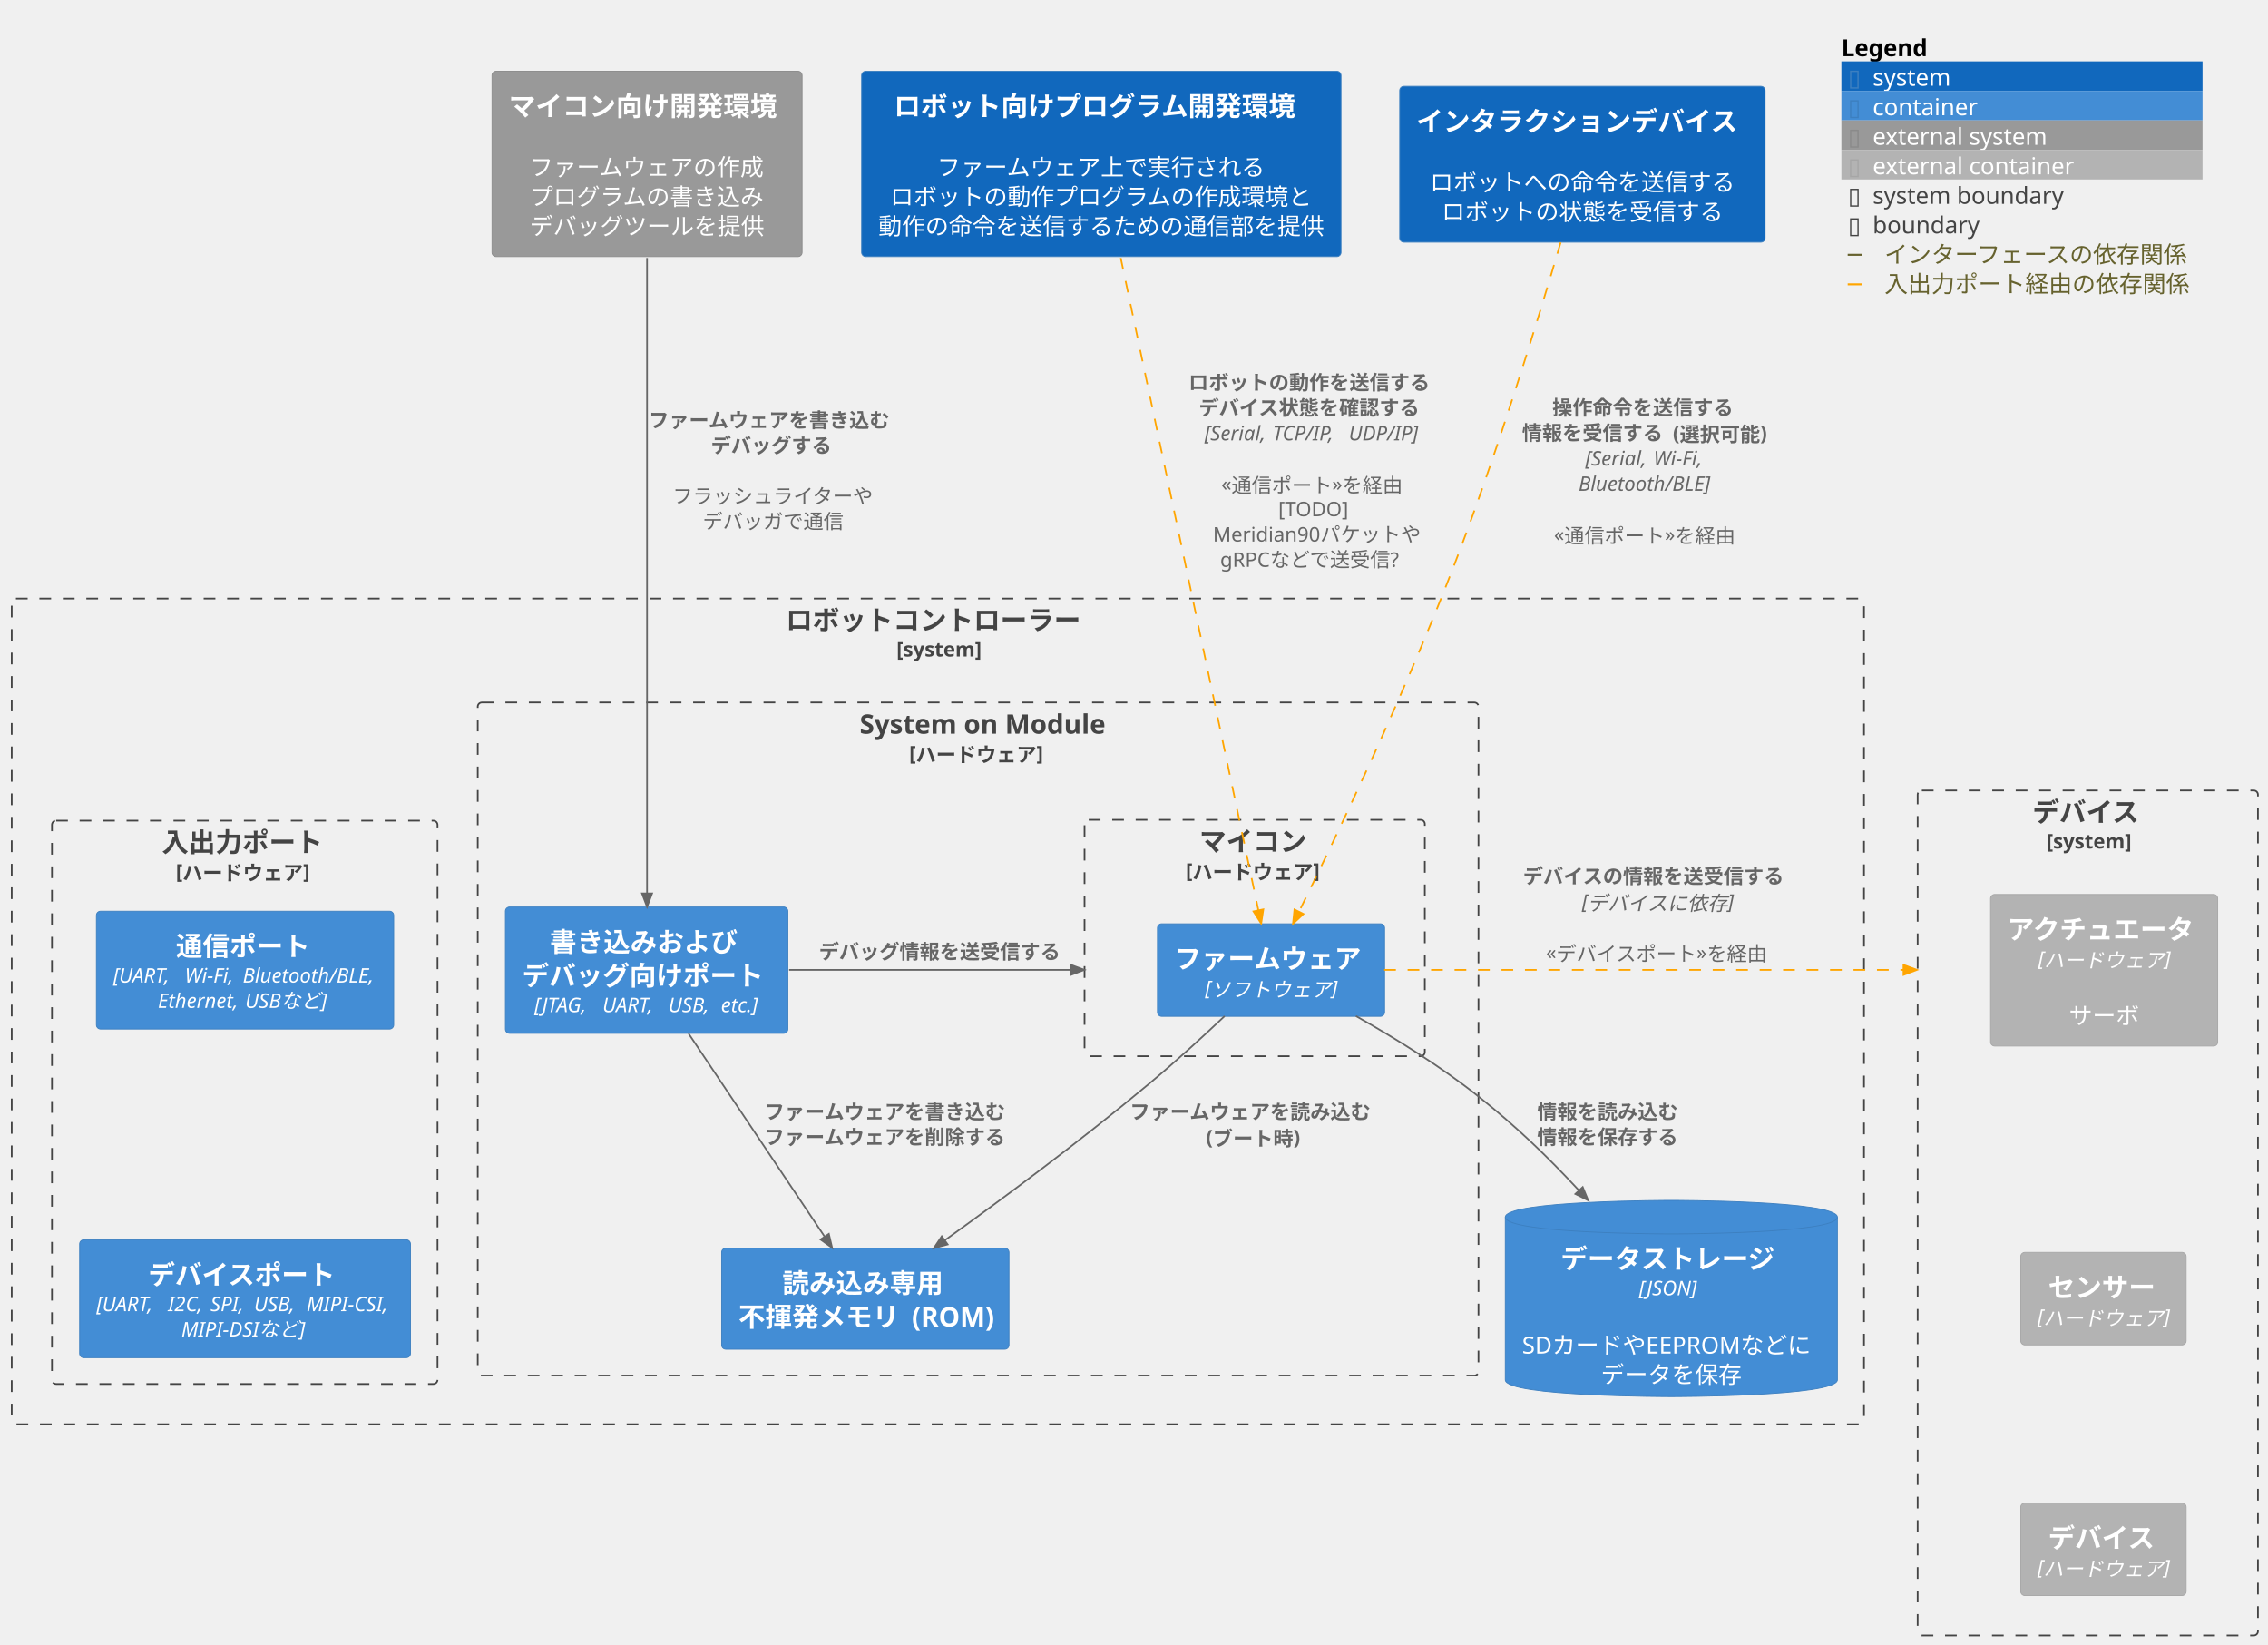
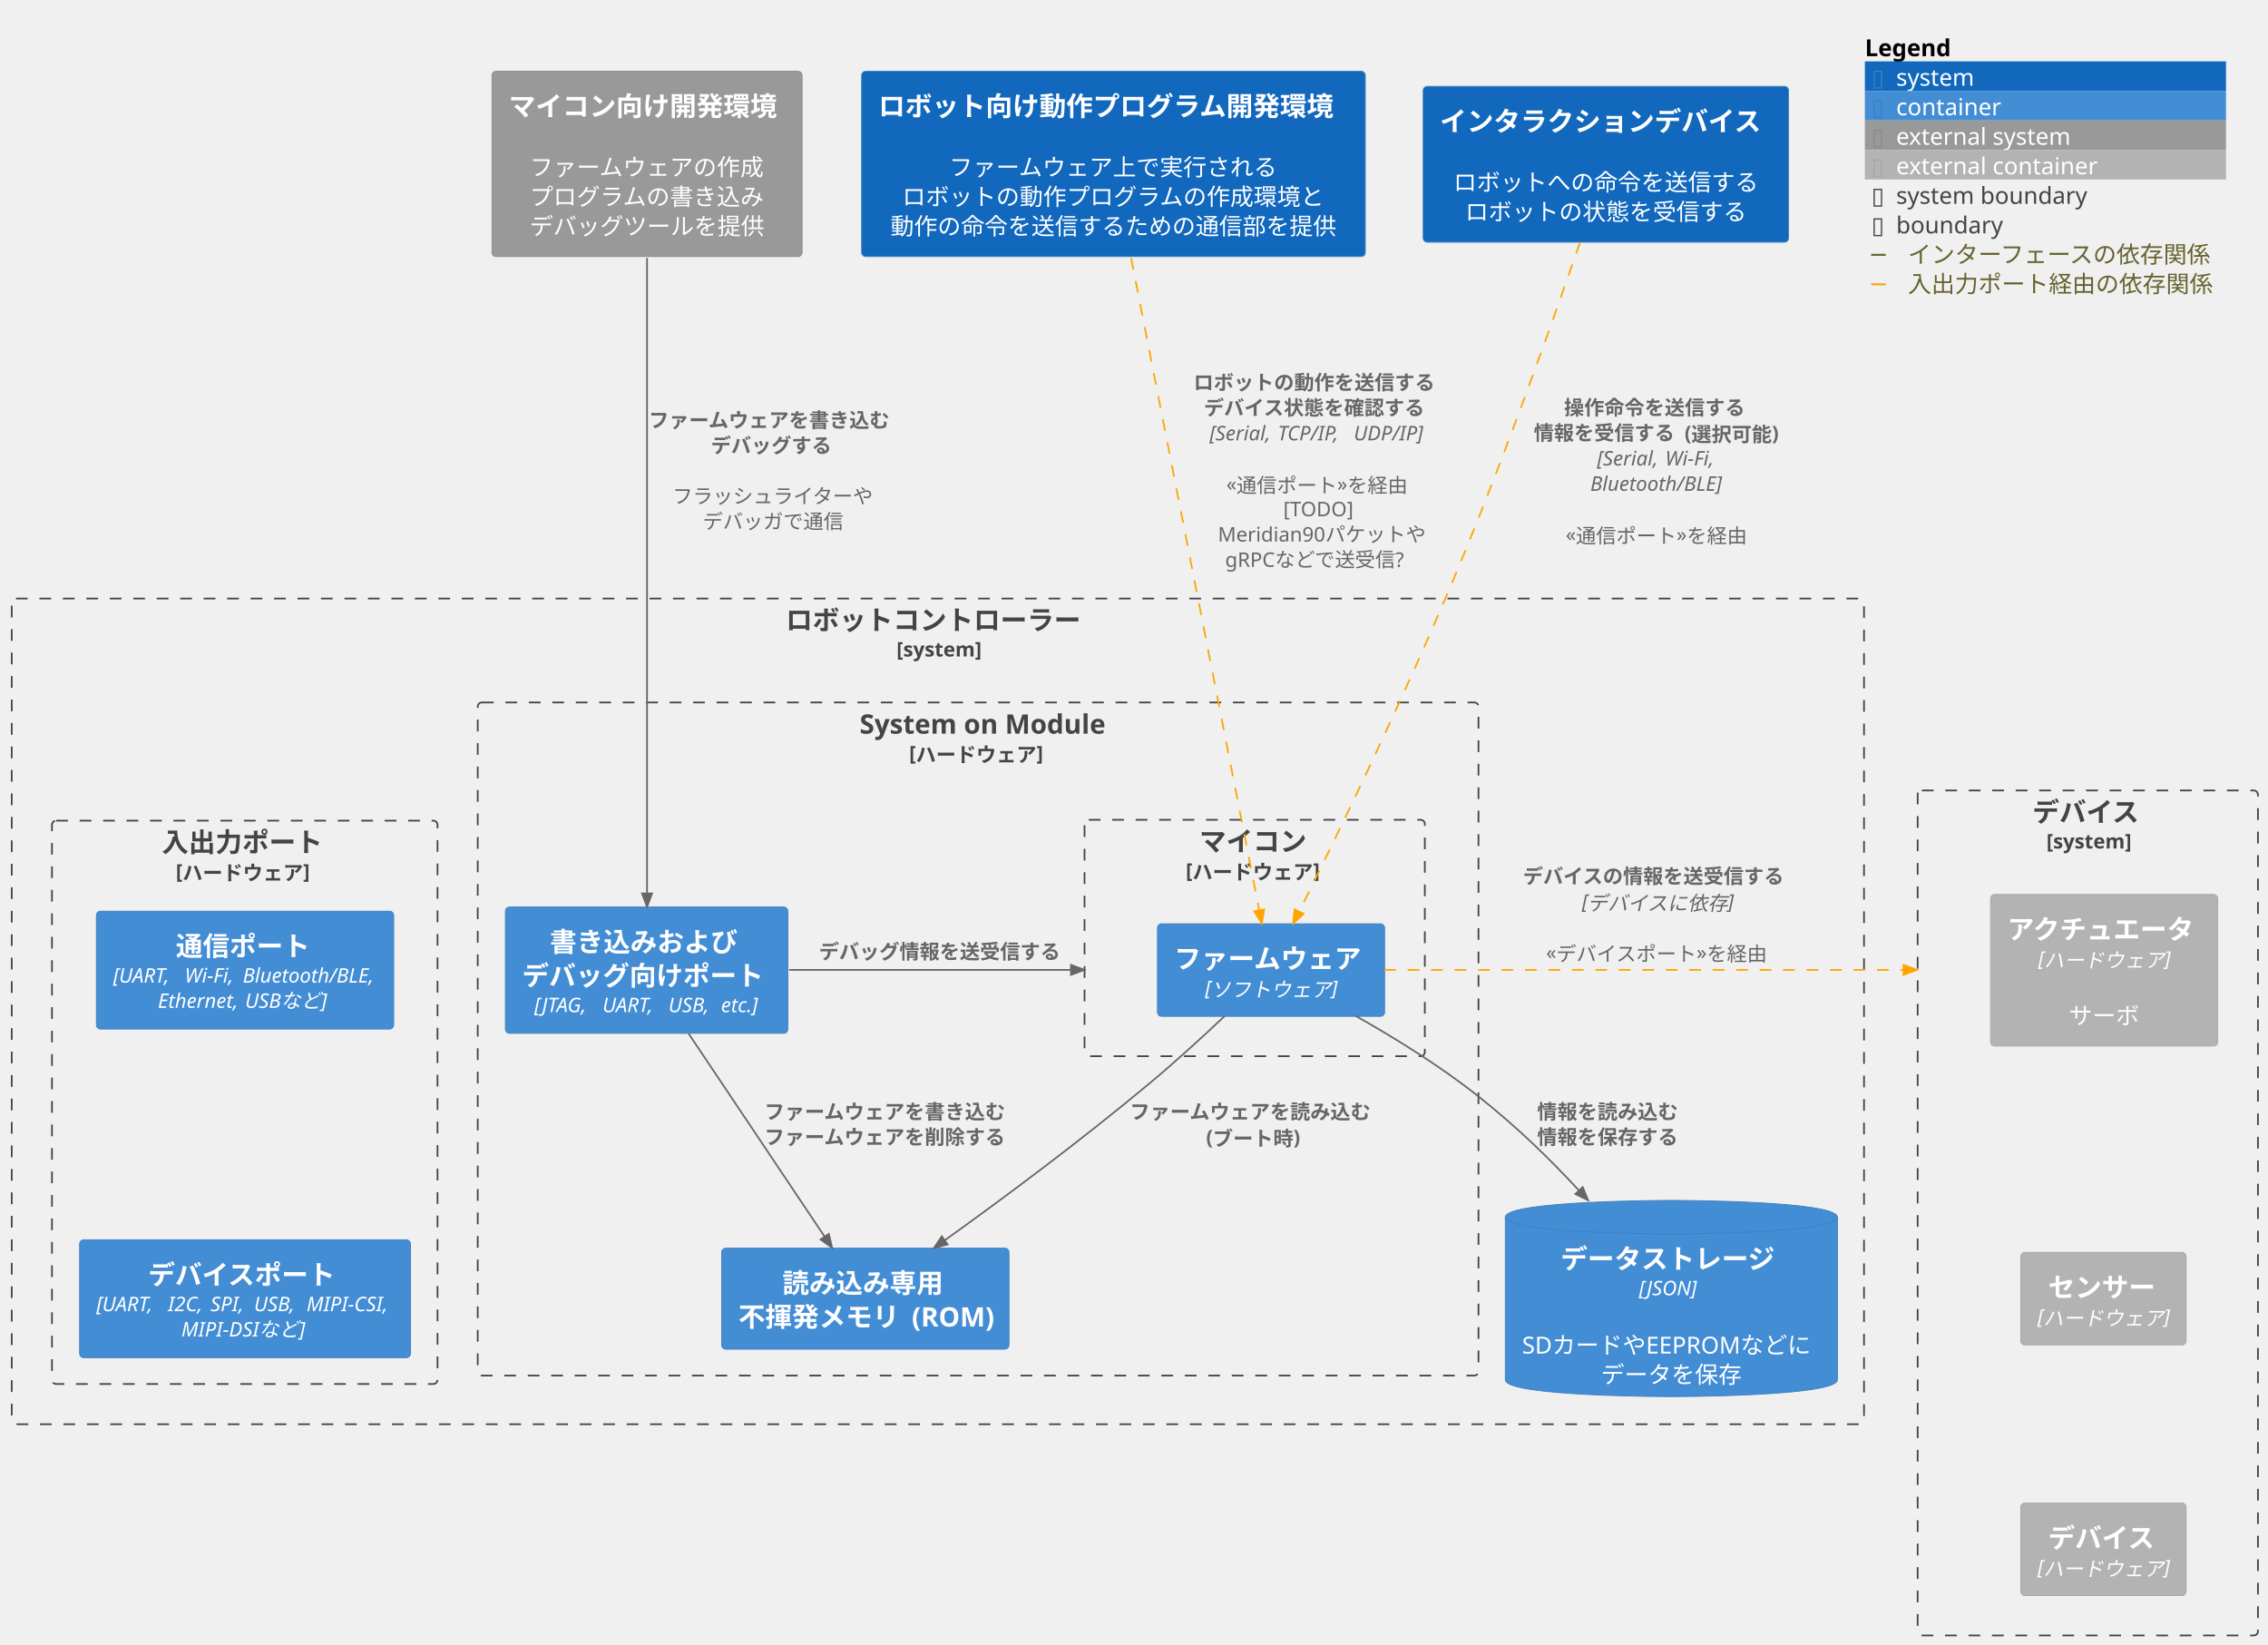
<svg xmlns="http://www.w3.org/2000/svg" xmlns:xlink="http://www.w3.org/1999/xlink" contentStyleType="text/css" data-diagram-type="DESCRIPTION" height="981px" preserveAspectRatio="none" style="width:1353px;height:981px;background:#FFFFFF;" version="1.1" viewBox="0 0 1353 981" width="1353px" zoomAndPan="magnify">
  <defs />
  <g>
    <g class="cluster" data-entity="CNTL" data-source-line="1465" data-uid="ent0002" id="cluster_CNTL">
      <rect fill="none" height="492.5" rx="2.5" ry="2.5" style="stroke:#444444;stroke-width:1;stroke-dasharray:7.0,7.0;" width="1105" x="7" y="357" />
      <text fill="#444444" font-family="sans-serif" font-size="16" font-weight="bold" lengthAdjust="spacing" textLength="181.5" x="468.75" y="375.609">ロボットコントローラー</text>
      <text fill="#444444" font-family="sans-serif" font-size="12" font-weight="bold" lengthAdjust="spacing" textLength="49.353" x="534.823" y="391.582">[system]</text>
    </g>
    <g class="cluster" data-entity="SoM" data-source-line="1465" data-uid="ent0003" id="cluster_SoM">
      <rect fill="none" height="401.5" rx="2.5" ry="2.5" style="stroke:#444444;stroke-width:1;stroke-dasharray:7.0,7.0;" width="597" x="285" y="419" />
      <text fill="#444444" font-family="sans-serif" font-size="16" font-weight="bold" lengthAdjust="spacing" textLength="141.352" x="512.824" y="437.609">System on Module</text>
      <text fill="#444444" font-family="sans-serif" font-size="12" font-weight="bold" lengthAdjust="spacing" textLength="82.242" x="542.379" y="453.582">[ハードウェア]</text>
    </g>
    <g class="cluster" data-entity="MCU" data-source-line="1465" data-uid="ent0004" id="cluster_MCU">
      <rect fill="none" height="141" rx="2.5" ry="2.5" style="stroke:#444444;stroke-width:1;stroke-dasharray:7.0,7.0;" width="203" x="647" y="489" />
      <text fill="#444444" font-family="sans-serif" font-size="16" font-weight="bold" lengthAdjust="spacing" textLength="66" x="715.5" y="507.609">マイコン</text>
      <text fill="#444444" font-family="sans-serif" font-size="12" font-weight="bold" lengthAdjust="spacing" textLength="82.242" x="707.379" y="523.582">[ハードウェア]</text>
    </g>
    <g class="cluster" data-entity="IOPORT" data-source-line="1465" data-uid="ent0008" id="cluster_IOPORT">
      <rect fill="none" height="336" rx="2.5" ry="2.5" style="stroke:#444444;stroke-width:1;stroke-dasharray:7.0,7.0;" width="230" x="31" y="489.5" />
      <text fill="#444444" font-family="sans-serif" font-size="16" font-weight="bold" lengthAdjust="spacing" textLength="99" x="96.5" y="508.109">入出力ポート</text>
      <text fill="#444444" font-family="sans-serif" font-size="12" font-weight="bold" lengthAdjust="spacing" textLength="82.242" x="104.879" y="524.082">[ハードウェア]</text>
    </g>
    <g class="cluster" data-entity="DEV" data-source-line="1465" data-uid="ent0018" id="cluster_DEV">
      <rect fill="none" height="504" rx="2.5" ry="2.5" style="stroke:#444444;stroke-width:1;stroke-dasharray:7.0,7.0;" width="203" x="1144" y="471.5" />
      <text fill="#444444" font-family="sans-serif" font-size="16" font-weight="bold" lengthAdjust="spacing" textLength="66" x="1212.5" y="490.109">デバイス</text>
      <text fill="#444444" font-family="sans-serif" font-size="12" font-weight="bold" lengthAdjust="spacing" textLength="49.353" x="1220.823" y="506.082">[system]</text>
    </g>
    <g class="entity" data-entity="DB" data-source-line="75" data-uid="ent0012" id="entity_DB">
      <path d="M898,726 C898,716 997.062,716 997.062,716 C997.062,716 1096.124,716 1096.124,726 L1096.124,823.047 C1096.124,833.047 997.062,833.047 997.062,833.047 C997.062,833.047 898,833.047 898,823.047 L898,726" fill="#438DD5" style="stroke:#3C7FC0;stroke-width:0.5;" />
      <path d="M898,726 C898,736 997.062,736 997.062,736 C997.062,736 1096.124,736 1096.124,726" fill="none" style="stroke:#3C7FC0;stroke-width:0.5;" />
      <text fill="#FFFFFF" font-family="sans-serif" font-size="16" font-weight="bold" lengthAdjust="spacing" textLength="132" x="931.062" y="756.609">データストレージ</text>
      <text fill="#FFFFFF" font-family="sans-serif" font-size="12" font-style="italic" lengthAdjust="spacing" textLength="38.672" x="977.726" y="772.582">[JSON]</text>
      <text fill="#FFFFFF" font-family="sans-serif" font-size="14" lengthAdjust="spacing" textLength="3.89" x="995.117" y="789.752"> </text>
      <text fill="#FFFFFF" font-family="sans-serif" font-size="14" lengthAdjust="spacing" textLength="178.124" x="908" y="807.361">SDカードやEEPROMなどに</text>
      <text fill="#FFFFFF" font-family="sans-serif" font-size="14" lengthAdjust="spacing" textLength="84" x="955.062" y="824.971">データを保存</text>
    </g>
    <g class="entity" data-entity="ROM" data-source-line="71" data-uid="ent0006" id="entity_ROM">
      <rect fill="#438DD5" height="60.25" rx="2.5" ry="2.5" style="stroke:#3C7FC0;stroke-width:0.5;" width="171.43" x="430.5" y="744.5" />
      <text fill="#FFFFFF" font-family="sans-serif" font-size="16" font-weight="bold" lengthAdjust="spacing" textLength="99" x="466.715" y="771.109">読み込み専用</text>
      <text fill="#FFFFFF" font-family="sans-serif" font-size="16" font-weight="bold" lengthAdjust="spacing" textLength="99" x="440.5" y="791.234">不揮発メモリ</text>
      <text fill="#FFFFFF" font-family="sans-serif" font-size="16" font-weight="bold" lengthAdjust="spacing" textLength="4.445" x="539.5" y="791.234"> </text>
      <text fill="#FFFFFF" font-family="sans-serif" font-size="16" font-weight="bold" lengthAdjust="spacing" textLength="47.984" x="543.945" y="791.234">(ROM)</text>
    </g>
    <g class="entity" data-entity="DEBUG" data-source-line="71" data-uid="ent0007" id="entity_DEBUG">
      <rect fill="#438DD5" height="75.344" rx="2.5" ry="2.5" style="stroke:#3C7FC0;stroke-width:0.5;" width="168.5" x="301.5" y="541" />
      <text fill="#FFFFFF" font-family="sans-serif" font-size="16" font-weight="bold" lengthAdjust="spacing" textLength="115.5" x="328" y="567.609">書き込みおよび</text>
      <text fill="#FFFFFF" font-family="sans-serif" font-size="16" font-weight="bold" lengthAdjust="spacing" textLength="148.5" x="311.5" y="587.734">デバッグ向けポート</text>
      <text fill="#FFFFFF" font-family="sans-serif" font-size="12" font-style="italic" lengthAdjust="spacing" textLength="37.336" x="318.739" y="603.707">[JTAG,</text>
      <text fill="#FFFFFF" font-family="sans-serif" font-size="12" font-style="italic" lengthAdjust="spacing" textLength="3.334" x="356.075" y="603.707"> </text>
      <text fill="#FFFFFF" font-family="sans-serif" font-size="12" font-style="italic" lengthAdjust="spacing" textLength="36" x="359.409" y="603.707">UART,</text>
      <text fill="#FFFFFF" font-family="sans-serif" font-size="12" font-style="italic" lengthAdjust="spacing" textLength="3.334" x="395.409" y="603.707"> </text>
      <text fill="#FFFFFF" font-family="sans-serif" font-size="12" font-style="italic" lengthAdjust="spacing" textLength="28.008" x="398.743" y="603.707">USB,</text>
      <text fill="#FFFFFF" font-family="sans-serif" font-size="12" font-style="italic" lengthAdjust="spacing" textLength="3.334" x="426.751" y="603.707"> </text>
      <text fill="#FFFFFF" font-family="sans-serif" font-size="12" font-style="italic" lengthAdjust="spacing" textLength="22.676" x="430.085" y="603.707">etc.]</text>
    </g>
    <g class="entity" data-entity="FIRMWARE" data-source-line="71" data-uid="ent0005" id="entity_FIRMWARE">
      <a href="./MeridianFLX-FirmwareComponent.svg" target="_top" title="./MeridianFLX-FirmwareComponent.svg" xlink:actuate="onRequest" xlink:href="./MeridianFLX-FirmwareComponent.svg" xlink:show="new" xlink:title="./MeridianFLX-FirmwareComponent.svg" xlink:type="simple">
        <rect fill="#438DD5" height="55.219" rx="2.5" ry="2.5" style="stroke:#3C7FC0;stroke-width:0.5;" width="135.5" x="690.5" y="551" />
        <text fill="#FFFFFF" font-family="sans-serif" font-size="16" font-weight="bold" lengthAdjust="spacing" textLength="115.5" x="700.5" y="577.609">ファームウェア</text>
        <text fill="#FFFFFF" font-family="sans-serif" font-size="12" font-style="italic" lengthAdjust="spacing" textLength="78.668" x="718.916" y="593.582">[ソフトウェア]</text>
      </a>
    </g>
    <g class="entity" data-entity="COMM" data-source-line="71" data-uid="ent0009" id="entity_COMM">
      <rect fill="#438DD5" height="70.312" rx="2.5" ry="2.5" style="stroke:#3C7FC0;stroke-width:0.5;" width="177.377" x="57.5" y="543.5" />
      <text fill="#FFFFFF" font-family="sans-serif" font-size="16" font-weight="bold" lengthAdjust="spacing" textLength="82.5" x="104.939" y="570.109">通信ポート</text>
      <text fill="#FFFFFF" font-family="sans-serif" font-size="12" font-style="italic" lengthAdjust="spacing" textLength="39.334" x="67.5" y="586.082">[UART,</text>
      <text fill="#FFFFFF" font-family="sans-serif" font-size="12" font-style="italic" lengthAdjust="spacing" textLength="3.334" x="106.834" y="586.082"> </text>
      <text fill="#FFFFFF" font-family="sans-serif" font-size="12" font-style="italic" lengthAdjust="spacing" textLength="31.318" x="110.168" y="586.082">Wi-Fi,</text>
      <text fill="#FFFFFF" font-family="sans-serif" font-size="12" font-style="italic" lengthAdjust="spacing" textLength="3.334" x="141.486" y="586.082"> </text>
      <text fill="#FFFFFF" font-family="sans-serif" font-size="12" font-style="italic" lengthAdjust="spacing" textLength="80.057" x="144.82" y="586.082">Bluetooth/BLE,</text>
      <text fill="#FFFFFF" font-family="sans-serif" font-size="12" font-style="italic" lengthAdjust="spacing" textLength="48.697" x="94.169" y="601.176">Ethernet,</text>
      <text fill="#FFFFFF" font-family="sans-serif" font-size="12" font-style="italic" lengthAdjust="spacing" textLength="3.334" x="142.866" y="601.176"> </text>
      <text fill="#FFFFFF" font-family="sans-serif" font-size="12" font-style="italic" lengthAdjust="spacing" textLength="52.008" x="146.2" y="601.176">USBなど]</text>
    </g>
    <g class="entity" data-entity="DEVPORT" data-source-line="71" data-uid="ent0010" id="entity_DEVPORT">
      <rect fill="#438DD5" height="70.312" rx="2.5" ry="2.5" style="stroke:#3C7FC0;stroke-width:0.5;" width="197.363" x="47.5" y="739.5" />
      <text fill="#FFFFFF" font-family="sans-serif" font-size="16" font-weight="bold" lengthAdjust="spacing" textLength="115.5" x="88.432" y="766.109">デバイスポート</text>
      <text fill="#FFFFFF" font-family="sans-serif" font-size="12" font-style="italic" lengthAdjust="spacing" textLength="39.334" x="57.5" y="782.082">[UART,</text>
      <text fill="#FFFFFF" font-family="sans-serif" font-size="12" font-style="italic" lengthAdjust="spacing" textLength="3.334" x="96.834" y="782.082"> </text>
      <text fill="#FFFFFF" font-family="sans-serif" font-size="12" font-style="italic" lengthAdjust="spacing" textLength="22.008" x="100.168" y="782.082">I2C,</text>
      <text fill="#FFFFFF" font-family="sans-serif" font-size="12" font-style="italic" lengthAdjust="spacing" textLength="3.334" x="122.176" y="782.082"> </text>
      <text fill="#FFFFFF" font-family="sans-serif" font-size="12" font-style="italic" lengthAdjust="spacing" textLength="22.676" x="125.51" y="782.082">SPI,</text>
      <text fill="#FFFFFF" font-family="sans-serif" font-size="12" font-style="italic" lengthAdjust="spacing" textLength="3.334" x="148.185" y="782.082"> </text>
      <text fill="#FFFFFF" font-family="sans-serif" font-size="12" font-style="italic" lengthAdjust="spacing" textLength="28.008" x="151.519" y="782.082">USB,</text>
      <text fill="#FFFFFF" font-family="sans-serif" font-size="12" font-style="italic" lengthAdjust="spacing" textLength="3.334" x="179.527" y="782.082"> </text>
      <text fill="#FFFFFF" font-family="sans-serif" font-size="12" font-style="italic" lengthAdjust="spacing" textLength="52.002" x="182.861" y="782.082">MIPI-CSI,</text>
      <text fill="#FFFFFF" font-family="sans-serif" font-size="12" font-style="italic" lengthAdjust="spacing" textLength="76.002" x="108.181" y="797.176">MIPI-DSIなど]</text>
    </g>
    <g class="entity" data-entity="SERVO" data-source-line="83" data-uid="ent0019" id="entity_SERVO">
      <rect fill="#B3B3B3" height="90.438" rx="2.5" ry="2.5" style="stroke:#A6A6A6;stroke-width:0.5;" width="135.5" x="1187.5" y="533.5" />
      <text fill="#FFFFFF" font-family="sans-serif" font-size="16" font-weight="bold" lengthAdjust="spacing" textLength="115.5" x="1197.5" y="560.109">アクチュエータ</text>
      <text fill="#FFFFFF" font-family="sans-serif" font-size="12" font-style="italic" lengthAdjust="spacing" textLength="78.668" x="1215.916" y="576.082">[ハードウェア]</text>
      <text fill="#FFFFFF" font-family="sans-serif" font-size="14" lengthAdjust="spacing" textLength="3.89" x="1253.305" y="593.252"> </text>
      <text fill="#FFFFFF" font-family="sans-serif" font-size="14" lengthAdjust="spacing" textLength="42" x="1234.25" y="610.861">サーボ</text>
    </g>
    <g class="entity" data-entity="SENSOR" data-source-line="83" data-uid="ent0020" id="entity_SENSOR">
      <rect fill="#B3B3B3" height="55.219" rx="2.5" ry="2.5" style="stroke:#A6A6A6;stroke-width:0.5;" width="98.668" x="1205.5" y="747" />
      <text fill="#FFFFFF" font-family="sans-serif" font-size="16" font-weight="bold" lengthAdjust="spacing" textLength="66" x="1221.834" y="773.609">センサー</text>
      <text fill="#FFFFFF" font-family="sans-serif" font-size="12" font-style="italic" lengthAdjust="spacing" textLength="78.668" x="1215.5" y="789.582">[ハードウェア]</text>
    </g>
    <g class="entity" data-entity="DEVICE" data-source-line="83" data-uid="ent0021" id="entity_DEVICE">
      <rect fill="#B3B3B3" height="55.219" rx="2.5" ry="2.5" style="stroke:#A6A6A6;stroke-width:0.5;" width="98.668" x="1205.5" y="896.5" />
      <text fill="#FFFFFF" font-family="sans-serif" font-size="16" font-weight="bold" lengthAdjust="spacing" textLength="66" x="1221.834" y="923.109">デバイス</text>
      <text fill="#FFFFFF" font-family="sans-serif" font-size="12" font-style="italic" lengthAdjust="spacing" textLength="78.668" x="1215.5" y="939.082">[ハードウェア]</text>
    </g>
    <g class="entity" data-entity="SWSDK" data-source-line="393" data-uid="ent0013" id="entity_SWSDK">
-       <rect fill="#1168BD" height="110.562" rx="2.5" ry="2.5" style="stroke:#3C7FC0;stroke-width:0.5;" width="286" x="514" y="42.5" />
-       <text fill="#FFFFFF" font-family="sans-serif" font-size="16" font-weight="bold" lengthAdjust="spacing" textLength="247.5" x="533.25" y="69.109">ロボット向けプログラム開発環境</text>
-       <text fill="#FFFFFF" font-family="sans-serif" font-size="14" lengthAdjust="spacing" textLength="3.89" x="655.055" y="87.158"> </text>
-       <text fill="#FFFFFF" font-family="sans-serif" font-size="14" lengthAdjust="spacing" textLength="196" x="559" y="104.768">ファームウェア上で実行される</text>
-       <text fill="#FFFFFF" font-family="sans-serif" font-size="14" lengthAdjust="spacing" textLength="252" x="531" y="122.377">ロボットの動作プログラムの作成環境と</text>
-       <text fill="#FFFFFF" font-family="sans-serif" font-size="14" lengthAdjust="spacing" textLength="266" x="524" y="139.986">動作の命令を送信するための通信部を提供</text>
+       <rect fill="#1168BD" height="110.562" rx="2.5" ry="2.5" style="stroke:#3C7FC0;stroke-width:0.5;" width="300.5" x="514" y="42.5" />
+       <text fill="#FFFFFF" font-family="sans-serif" font-size="16" font-weight="bold" lengthAdjust="spacing" textLength="280.5" x="524" y="69.109">ロボット向け動作プログラム開発環境</text>
+       <text fill="#FFFFFF" font-family="sans-serif" font-size="14" lengthAdjust="spacing" textLength="3.89" x="662.305" y="87.158"> </text>
+       <text fill="#FFFFFF" font-family="sans-serif" font-size="14" lengthAdjust="spacing" textLength="196" x="566.25" y="104.768">ファームウェア上で実行される</text>
+       <text fill="#FFFFFF" font-family="sans-serif" font-size="14" lengthAdjust="spacing" textLength="252" x="538.25" y="122.377">ロボットの動作プログラムの作成環境と</text>
+       <text fill="#FFFFFF" font-family="sans-serif" font-size="14" lengthAdjust="spacing" textLength="266" x="531.25" y="139.986">動作の命令を送信するための通信部を提供</text>
    </g>
    <g class="entity" data-entity="INPUT" data-source-line="393" data-uid="ent0014" id="entity_INPUT">
-       <rect fill="#1168BD" height="92.953" rx="2.5" ry="2.5" style="stroke:#3C7FC0;stroke-width:0.5;" width="218" x="835" y="51.5" />
-       <text fill="#FFFFFF" font-family="sans-serif" font-size="16" font-weight="bold" lengthAdjust="spacing" textLength="198" x="845" y="78.109">インタラクションデバイス</text>
-       <text fill="#FFFFFF" font-family="sans-serif" font-size="14" lengthAdjust="spacing" textLength="3.89" x="942.055" y="96.158"> </text>
-       <text fill="#FFFFFF" font-family="sans-serif" font-size="14" lengthAdjust="spacing" textLength="182" x="853" y="113.768">ロボットへの命令を送信する</text>
-       <text fill="#FFFFFF" font-family="sans-serif" font-size="14" lengthAdjust="spacing" textLength="168" x="860" y="131.377">ロボットの状態を受信する</text>
+       <rect fill="#1168BD" height="92.953" rx="2.5" ry="2.5" style="stroke:#3C7FC0;stroke-width:0.5;" width="218" x="849" y="51.5" />
+       <text fill="#FFFFFF" font-family="sans-serif" font-size="16" font-weight="bold" lengthAdjust="spacing" textLength="198" x="859" y="78.109">インタラクションデバイス</text>
+       <text fill="#FFFFFF" font-family="sans-serif" font-size="14" lengthAdjust="spacing" textLength="3.89" x="956.055" y="96.158"> </text>
+       <text fill="#FFFFFF" font-family="sans-serif" font-size="14" lengthAdjust="spacing" textLength="182" x="867" y="113.768">ロボットへの命令を送信する</text>
+       <text fill="#FFFFFF" font-family="sans-serif" font-size="14" lengthAdjust="spacing" textLength="168" x="874" y="131.377">ロボットの状態を受信する</text>
    </g>
    <g class="entity" data-entity="EMBSDK" data-source-line="408" data-uid="ent0015" id="entity_EMBSDK">
      <rect fill="#999999" height="110.562" rx="2.5" ry="2.5" style="stroke:#8A8A8A;stroke-width:0.5;" width="185" x="293.5" y="42.5" />
      <text fill="#FFFFFF" font-family="sans-serif" font-size="16" font-weight="bold" lengthAdjust="spacing" textLength="165" x="303.5" y="69.109">マイコン向け開発環境</text>
      <text fill="#FFFFFF" font-family="sans-serif" font-size="14" lengthAdjust="spacing" textLength="3.89" x="384.055" y="87.158"> </text>
      <text fill="#FFFFFF" font-family="sans-serif" font-size="14" lengthAdjust="spacing" textLength="140" x="316" y="104.768">ファームウェアの作成</text>
      <text fill="#FFFFFF" font-family="sans-serif" font-size="14" lengthAdjust="spacing" textLength="140" x="316" y="122.377">プログラムの書き込み</text>
      <text fill="#FFFFFF" font-family="sans-serif" font-size="14" lengthAdjust="spacing" textLength="140" x="316" y="139.986">デバッグツールを提供</text>
    </g>
    <g class="entity" data-entity="floating_legend_alias" data-source-line="1246" data-uid="ent0033" id="entity_floating_legend_alias">
-       <rect fill="none" height="182.484" rx="2.5" ry="2.5" style="stroke:none;stroke-width:0.5;" width="235.448" x="1088.5" y="7" />
-       <rect fill="none" height="17.609" style="stroke:none;stroke-width:0.5;" width="215.448" x="1098.5" y="19" />
-       <text fill="#000000" font-family="sans-serif" font-size="14" font-weight="bold" lengthAdjust="spacing" textLength="49.779" x="1098.5" y="33.533">Legend</text>
-       <text fill="#000000" font-family="sans-serif" font-size="14" lengthAdjust="spacing" textLength="3.89" x="1152.169" y="33.533"> </text>
-       <rect fill="#1168BD" height="17.609" style="stroke:none;stroke-width:0.5;" width="215.448" x="1098.5" y="36.609" />
-       <text fill="#3C7FC0" font-family="sans-serif" font-size="14" lengthAdjust="spacing" textLength="7" x="1102.39" y="51.143">▯</text>
-       <text fill="#000000" font-family="sans-serif" font-size="14" lengthAdjust="spacing" textLength="3.89" x="1109.39" y="51.143"> </text>
-       <text fill="#FFFFFF" font-family="sans-serif" font-size="14" lengthAdjust="spacing" textLength="44.338" x="1117.169" y="51.143">system</text>
-       <text fill="#000000" font-family="sans-serif" font-size="14" lengthAdjust="spacing" textLength="3.89" x="1165.397" y="51.143"> </text>
-       <rect fill="#438DD5" height="17.609" style="stroke:none;stroke-width:0.5;" width="215.448" x="1098.5" y="54.219" />
-       <text fill="#3C7FC0" font-family="sans-serif" font-size="14" lengthAdjust="spacing" textLength="7" x="1102.39" y="68.752">▯</text>
-       <text fill="#000000" font-family="sans-serif" font-size="14" lengthAdjust="spacing" textLength="3.89" x="1109.39" y="68.752"> </text>
-       <text fill="#FFFFFF" font-family="sans-serif" font-size="14" lengthAdjust="spacing" textLength="57.593" x="1117.169" y="68.752">container</text>
-       <text fill="#000000" font-family="sans-serif" font-size="14" lengthAdjust="spacing" textLength="3.89" x="1178.651" y="68.752"> </text>
-       <rect fill="#999999" height="17.609" style="stroke:none;stroke-width:0.5;" width="215.448" x="1098.5" y="71.828" />
-       <text fill="#8A8A8A" font-family="sans-serif" font-size="14" lengthAdjust="spacing" textLength="7" x="1102.39" y="86.361">▯</text>
-       <text fill="#000000" font-family="sans-serif" font-size="14" lengthAdjust="spacing" textLength="3.89" x="1109.39" y="86.361"> </text>
-       <text fill="#FFFFFF" font-family="sans-serif" font-size="14" lengthAdjust="spacing" textLength="98.034" x="1117.169" y="86.361">external system</text>
-       <text fill="#000000" font-family="sans-serif" font-size="14" lengthAdjust="spacing" textLength="3.89" x="1219.093" y="86.361"> </text>
-       <rect fill="#B3B3B3" height="17.609" style="stroke:none;stroke-width:0.5;" width="215.448" x="1098.5" y="89.438" />
-       <text fill="#A6A6A6" font-family="sans-serif" font-size="14" lengthAdjust="spacing" textLength="7" x="1102.39" y="103.971">▯</text>
-       <text fill="#000000" font-family="sans-serif" font-size="14" lengthAdjust="spacing" textLength="3.89" x="1109.39" y="103.971"> </text>
-       <text fill="#FFFFFF" font-family="sans-serif" font-size="14" lengthAdjust="spacing" textLength="111.289" x="1117.169" y="103.971">external container</text>
-       <text fill="#000000" font-family="sans-serif" font-size="14" lengthAdjust="spacing" textLength="3.89" x="1232.348" y="103.971"> </text>
-       <rect fill="none" height="17.609" style="stroke:none;stroke-width:0.5;" width="215.448" x="1098.5" y="107.047" />
-       <text fill="#444444" font-family="sans-serif" font-size="14" lengthAdjust="spacing" textLength="7" x="1102.39" y="121.58">▯</text>
-       <text fill="#000000" font-family="sans-serif" font-size="14" lengthAdjust="spacing" textLength="3.89" x="1109.39" y="121.58"> </text>
-       <text fill="#444444" font-family="sans-serif" font-size="14" lengthAdjust="spacing" textLength="106.606" x="1117.169" y="121.58">system boundary</text>
-       <text fill="#000000" font-family="sans-serif" font-size="14" lengthAdjust="spacing" textLength="3.89" x="1227.665" y="121.58"> </text>
-       <rect fill="none" height="17.609" style="stroke:none;stroke-width:0.5;" width="215.448" x="1098.5" y="124.656" />
-       <text fill="#444444" font-family="sans-serif" font-size="14" lengthAdjust="spacing" textLength="7" x="1102.39" y="139.19">▯</text>
-       <text fill="#000000" font-family="sans-serif" font-size="14" lengthAdjust="spacing" textLength="3.89" x="1109.39" y="139.19"> </text>
-       <text fill="#444444" font-family="sans-serif" font-size="14" lengthAdjust="spacing" textLength="58.379" x="1117.169" y="139.19">boundary</text>
-       <text fill="#000000" font-family="sans-serif" font-size="14" lengthAdjust="spacing" textLength="3.89" x="1179.438" y="139.19"> </text>
-       <text fill="#66622E" font-family="sans-serif" font-size="14" lengthAdjust="spacing" textLength="14" x="1102.39" y="156.799">─</text>
-       <text fill="#000000" font-family="sans-serif" font-size="14" lengthAdjust="spacing" textLength="3.89" x="1116.39" y="156.799"> </text>
-       <text fill="#66622E" font-family="sans-serif" font-size="14" lengthAdjust="spacing" textLength="182" x="1124.169" y="156.799">インターフェースの依存関係</text>
-       <text fill="#000000" font-family="sans-serif" font-size="14" lengthAdjust="spacing" textLength="3.89" x="1310.059" y="156.799"> </text>
-       <text fill="#FFA500" font-family="sans-serif" font-size="14" lengthAdjust="spacing" textLength="14" x="1102.39" y="174.408">─</text>
-       <text fill="#000000" font-family="sans-serif" font-size="14" lengthAdjust="spacing" textLength="3.89" x="1116.39" y="174.408"> </text>
-       <text fill="#66622E" font-family="sans-serif" font-size="14" lengthAdjust="spacing" textLength="182" x="1124.169" y="174.408">入出力ポート経由の依存関係</text>
-       <text fill="#000000" font-family="sans-serif" font-size="14" lengthAdjust="spacing" textLength="3.89" x="1310.059" y="174.408"> </text>
-       <line style="stroke:none;stroke-width:0.5;" x1="1098.5" x2="1313.948" y1="19" y2="19" />
-       <line style="stroke:none;stroke-width:0.5;" x1="1098.5" x2="1313.948" y1="36.609" y2="36.609" />
-       <line style="stroke:none;stroke-width:0.5;" x1="1098.5" x2="1313.948" y1="54.219" y2="54.219" />
-       <line style="stroke:none;stroke-width:0.5;" x1="1098.5" x2="1313.948" y1="71.828" y2="71.828" />
-       <line style="stroke:none;stroke-width:0.5;" x1="1098.5" x2="1313.948" y1="89.438" y2="89.438" />
-       <line style="stroke:none;stroke-width:0.5;" x1="1098.5" x2="1313.948" y1="107.047" y2="107.047" />
-       <line style="stroke:none;stroke-width:0.5;" x1="1098.5" x2="1313.948" y1="124.656" y2="124.656" />
-       <line style="stroke:none;stroke-width:0.5;" x1="1098.5" x2="1313.948" y1="142.266" y2="142.266" />
-       <line style="stroke:none;stroke-width:0.5;" x1="1098.5" x2="1313.948" y1="159.875" y2="159.875" />
-       <line style="stroke:none;stroke-width:0.5;" x1="1098.5" x2="1313.948" y1="177.484" y2="177.484" />
-       <line style="stroke:none;stroke-width:0.5;" x1="1098.5" x2="1098.5" y1="19" y2="177.484" />
-       <line style="stroke:none;stroke-width:0.5;" x1="1313.948" x2="1313.948" y1="19" y2="177.484" />
+       <rect fill="none" height="182.484" rx="2.5" ry="2.5" style="stroke:none;stroke-width:0.5;" width="235.448" x="1102.5" y="7" />
+       <rect fill="none" height="17.609" style="stroke:none;stroke-width:0.5;" width="215.448" x="1112.5" y="19" />
+       <text fill="#000000" font-family="sans-serif" font-size="14" font-weight="bold" lengthAdjust="spacing" textLength="49.779" x="1112.5" y="33.533">Legend</text>
+       <text fill="#000000" font-family="sans-serif" font-size="14" lengthAdjust="spacing" textLength="3.89" x="1166.169" y="33.533"> </text>
+       <rect fill="#1168BD" height="17.609" style="stroke:none;stroke-width:0.5;" width="215.448" x="1112.5" y="36.609" />
+       <text fill="#3C7FC0" font-family="sans-serif" font-size="14" lengthAdjust="spacing" textLength="7" x="1116.39" y="51.143">▯</text>
+       <text fill="#000000" font-family="sans-serif" font-size="14" lengthAdjust="spacing" textLength="3.89" x="1123.39" y="51.143"> </text>
+       <text fill="#FFFFFF" font-family="sans-serif" font-size="14" lengthAdjust="spacing" textLength="44.338" x="1131.169" y="51.143">system</text>
+       <text fill="#000000" font-family="sans-serif" font-size="14" lengthAdjust="spacing" textLength="3.89" x="1179.397" y="51.143"> </text>
+       <rect fill="#438DD5" height="17.609" style="stroke:none;stroke-width:0.5;" width="215.448" x="1112.5" y="54.219" />
+       <text fill="#3C7FC0" font-family="sans-serif" font-size="14" lengthAdjust="spacing" textLength="7" x="1116.39" y="68.752">▯</text>
+       <text fill="#000000" font-family="sans-serif" font-size="14" lengthAdjust="spacing" textLength="3.89" x="1123.39" y="68.752"> </text>
+       <text fill="#FFFFFF" font-family="sans-serif" font-size="14" lengthAdjust="spacing" textLength="57.593" x="1131.169" y="68.752">container</text>
+       <text fill="#000000" font-family="sans-serif" font-size="14" lengthAdjust="spacing" textLength="3.89" x="1192.651" y="68.752"> </text>
+       <rect fill="#999999" height="17.609" style="stroke:none;stroke-width:0.5;" width="215.448" x="1112.5" y="71.828" />
+       <text fill="#8A8A8A" font-family="sans-serif" font-size="14" lengthAdjust="spacing" textLength="7" x="1116.39" y="86.361">▯</text>
+       <text fill="#000000" font-family="sans-serif" font-size="14" lengthAdjust="spacing" textLength="3.89" x="1123.39" y="86.361"> </text>
+       <text fill="#FFFFFF" font-family="sans-serif" font-size="14" lengthAdjust="spacing" textLength="98.034" x="1131.169" y="86.361">external system</text>
+       <text fill="#000000" font-family="sans-serif" font-size="14" lengthAdjust="spacing" textLength="3.89" x="1233.093" y="86.361"> </text>
+       <rect fill="#B3B3B3" height="17.609" style="stroke:none;stroke-width:0.5;" width="215.448" x="1112.5" y="89.438" />
+       <text fill="#A6A6A6" font-family="sans-serif" font-size="14" lengthAdjust="spacing" textLength="7" x="1116.39" y="103.971">▯</text>
+       <text fill="#000000" font-family="sans-serif" font-size="14" lengthAdjust="spacing" textLength="3.89" x="1123.39" y="103.971"> </text>
+       <text fill="#FFFFFF" font-family="sans-serif" font-size="14" lengthAdjust="spacing" textLength="111.289" x="1131.169" y="103.971">external container</text>
+       <text fill="#000000" font-family="sans-serif" font-size="14" lengthAdjust="spacing" textLength="3.89" x="1246.348" y="103.971"> </text>
+       <rect fill="none" height="17.609" style="stroke:none;stroke-width:0.5;" width="215.448" x="1112.5" y="107.047" />
+       <text fill="#444444" font-family="sans-serif" font-size="14" lengthAdjust="spacing" textLength="7" x="1116.39" y="121.58">▯</text>
+       <text fill="#000000" font-family="sans-serif" font-size="14" lengthAdjust="spacing" textLength="3.89" x="1123.39" y="121.58"> </text>
+       <text fill="#444444" font-family="sans-serif" font-size="14" lengthAdjust="spacing" textLength="106.606" x="1131.169" y="121.58">system boundary</text>
+       <text fill="#000000" font-family="sans-serif" font-size="14" lengthAdjust="spacing" textLength="3.89" x="1241.665" y="121.58"> </text>
+       <rect fill="none" height="17.609" style="stroke:none;stroke-width:0.5;" width="215.448" x="1112.5" y="124.656" />
+       <text fill="#444444" font-family="sans-serif" font-size="14" lengthAdjust="spacing" textLength="7" x="1116.39" y="139.19">▯</text>
+       <text fill="#000000" font-family="sans-serif" font-size="14" lengthAdjust="spacing" textLength="3.89" x="1123.39" y="139.19"> </text>
+       <text fill="#444444" font-family="sans-serif" font-size="14" lengthAdjust="spacing" textLength="58.379" x="1131.169" y="139.19">boundary</text>
+       <text fill="#000000" font-family="sans-serif" font-size="14" lengthAdjust="spacing" textLength="3.89" x="1193.438" y="139.19"> </text>
+       <text fill="#66622E" font-family="sans-serif" font-size="14" lengthAdjust="spacing" textLength="14" x="1116.39" y="156.799">─</text>
+       <text fill="#000000" font-family="sans-serif" font-size="14" lengthAdjust="spacing" textLength="3.89" x="1130.39" y="156.799"> </text>
+       <text fill="#66622E" font-family="sans-serif" font-size="14" lengthAdjust="spacing" textLength="182" x="1138.169" y="156.799">インターフェースの依存関係</text>
+       <text fill="#000000" font-family="sans-serif" font-size="14" lengthAdjust="spacing" textLength="3.89" x="1324.059" y="156.799"> </text>
+       <text fill="#FFA500" font-family="sans-serif" font-size="14" lengthAdjust="spacing" textLength="14" x="1116.39" y="174.408">─</text>
+       <text fill="#000000" font-family="sans-serif" font-size="14" lengthAdjust="spacing" textLength="3.89" x="1130.39" y="174.408"> </text>
+       <text fill="#66622E" font-family="sans-serif" font-size="14" lengthAdjust="spacing" textLength="182" x="1138.169" y="174.408">入出力ポート経由の依存関係</text>
+       <text fill="#000000" font-family="sans-serif" font-size="14" lengthAdjust="spacing" textLength="3.89" x="1324.059" y="174.408"> </text>
+       <line style="stroke:none;stroke-width:0.5;" x1="1112.5" x2="1327.948" y1="19" y2="19" />
+       <line style="stroke:none;stroke-width:0.5;" x1="1112.5" x2="1327.948" y1="36.609" y2="36.609" />
+       <line style="stroke:none;stroke-width:0.5;" x1="1112.5" x2="1327.948" y1="54.219" y2="54.219" />
+       <line style="stroke:none;stroke-width:0.5;" x1="1112.5" x2="1327.948" y1="71.828" y2="71.828" />
+       <line style="stroke:none;stroke-width:0.5;" x1="1112.5" x2="1327.948" y1="89.438" y2="89.438" />
+       <line style="stroke:none;stroke-width:0.5;" x1="1112.5" x2="1327.948" y1="107.047" y2="107.047" />
+       <line style="stroke:none;stroke-width:0.5;" x1="1112.5" x2="1327.948" y1="124.656" y2="124.656" />
+       <line style="stroke:none;stroke-width:0.5;" x1="1112.5" x2="1327.948" y1="142.266" y2="142.266" />
+       <line style="stroke:none;stroke-width:0.5;" x1="1112.5" x2="1327.948" y1="159.875" y2="159.875" />
+       <line style="stroke:none;stroke-width:0.5;" x1="1112.5" x2="1327.948" y1="177.484" y2="177.484" />
+       <line style="stroke:none;stroke-width:0.5;" x1="1112.5" x2="1112.5" y1="19" y2="177.484" />
+       <line style="stroke:none;stroke-width:0.5;" x1="1327.948" x2="1327.948" y1="19" y2="177.484" />
    </g>
    <g class="link" data-entity-1="SWSDK" data-entity-2="FIRMWARE" data-source-line="1602" data-uid="lnk24" id="link_SWSDK_FIRMWARE">
-       <path d="M668.59,153.89 C690.3,256.75 734.697,467.123 750.717,543.003" fill="none" id="SWSDK-to-FIRMWARE" style="stroke:#FFA500;stroke-width:1;stroke-dasharray:7.0,7.0;" />
-       <polygon fill="#FFA500" points="752.37,550.83,753.653,542.383,747.782,543.622,752.37,550.83" style="stroke:#FFA500;stroke-width:1;" />
-       <text fill="#666666" font-family="sans-serif" font-size="12" font-weight="bold" lengthAdjust="spacing" textLength="148.5" x="709" y="232.457">ロボットの動作を送信する</text>
-       <text fill="#666666" font-family="sans-serif" font-size="12" font-weight="bold" lengthAdjust="spacing" textLength="136.125" x="715.188" y="247.551">デバイス状態を確認する</text>
-       <text fill="#666666" font-family="sans-serif" font-size="12" font-style="italic" lengthAdjust="spacing" textLength="37.348" x="718.568" y="262.644">[Serial,</text>
-       <text fill="#666666" font-family="sans-serif" font-size="12" font-style="italic" lengthAdjust="spacing" textLength="3.334" x="755.916" y="262.644"> </text>
-       <text fill="#666666" font-family="sans-serif" font-size="12" font-style="italic" lengthAdjust="spacing" textLength="42.006" x="759.25" y="262.644">TCP/IP,</text>
-       <text fill="#666666" font-family="sans-serif" font-size="12" font-style="italic" lengthAdjust="spacing" textLength="3.334" x="801.256" y="262.644"> </text>
-       <text fill="#666666" font-family="sans-serif" font-size="12" font-style="italic" lengthAdjust="spacing" textLength="43.342" x="804.59" y="262.644">UDP/IP]</text>
-       <text fill="#666666" font-family="sans-serif" font-size="12" lengthAdjust="spacing" textLength="3.334" x="781.583" y="277.738"> </text>
-       <text fill="#666666" font-family="sans-serif" font-size="12" lengthAdjust="spacing" textLength="109.348" x="728.576" y="292.832">«通信ポート»を経由</text>
-       <text fill="#666666" font-family="sans-serif" font-size="12" lengthAdjust="spacing" textLength="41.332" x="762.584" y="307.926">[TODO]</text>
-       <text fill="#666666" font-family="sans-serif" font-size="12" lengthAdjust="spacing" textLength="119.367" x="723.566" y="323.019">Meridian90パケットや</text>
-       <text fill="#666666" font-family="sans-serif" font-size="12" lengthAdjust="spacing" textLength="110.684" x="727.908" y="338.113">gRPCなどで送受信?</text>
+       <path d="M674.78,153.89 C694.99,256.75 736.308,467.1 751.217,542.98" fill="none" id="SWSDK-to-FIRMWARE" style="stroke:#FFA500;stroke-width:1;stroke-dasharray:7.0,7.0;" />
+       <polygon fill="#FFA500" points="752.76,550.83,754.161,542.402,748.274,543.558,752.76,550.83" style="stroke:#FFA500;stroke-width:1;" />
+       <text fill="#666666" font-family="sans-serif" font-size="12" font-weight="bold" lengthAdjust="spacing" textLength="148.5" x="712" y="232.457">ロボットの動作を送信する</text>
+       <text fill="#666666" font-family="sans-serif" font-size="12" font-weight="bold" lengthAdjust="spacing" textLength="136.125" x="718.188" y="247.551">デバイス状態を確認する</text>
+       <text fill="#666666" font-family="sans-serif" font-size="12" font-style="italic" lengthAdjust="spacing" textLength="37.348" x="721.568" y="262.644">[Serial,</text>
+       <text fill="#666666" font-family="sans-serif" font-size="12" font-style="italic" lengthAdjust="spacing" textLength="3.334" x="758.916" y="262.644"> </text>
+       <text fill="#666666" font-family="sans-serif" font-size="12" font-style="italic" lengthAdjust="spacing" textLength="42.006" x="762.25" y="262.644">TCP/IP,</text>
+       <text fill="#666666" font-family="sans-serif" font-size="12" font-style="italic" lengthAdjust="spacing" textLength="3.334" x="804.256" y="262.644"> </text>
+       <text fill="#666666" font-family="sans-serif" font-size="12" font-style="italic" lengthAdjust="spacing" textLength="43.342" x="807.59" y="262.644">UDP/IP]</text>
+       <text fill="#666666" font-family="sans-serif" font-size="12" lengthAdjust="spacing" textLength="3.334" x="784.583" y="277.738"> </text>
+       <text fill="#666666" font-family="sans-serif" font-size="12" lengthAdjust="spacing" textLength="109.348" x="731.576" y="292.832">«通信ポート»を経由</text>
+       <text fill="#666666" font-family="sans-serif" font-size="12" lengthAdjust="spacing" textLength="41.332" x="765.584" y="307.926">[TODO]</text>
+       <text fill="#666666" font-family="sans-serif" font-size="12" lengthAdjust="spacing" textLength="119.367" x="726.566" y="323.019">Meridian90パケットや</text>
+       <text fill="#666666" font-family="sans-serif" font-size="12" lengthAdjust="spacing" textLength="110.684" x="730.908" y="338.113">gRPCなどで送受信?</text>
    </g>
    <g class="link" data-entity-1="INPUT" data-entity-2="FIRMWARE" data-source-line="1578" data-uid="lnk25" id="link_INPUT_FIRMWARE">
-       <path d="M931.03,144.6 C916.68,193.66 892.1,273.71 866,341 C835.8,418.85 796.41,500.526 774.9,543.816" fill="none" id="INPUT-to-FIRMWARE" style="stroke:#FFA500;stroke-width:1;stroke-dasharray:7.0,7.0;" />
-       <polygon fill="#FFA500" points="771.34,550.98,777.586,545.151,772.213,542.481,771.34,550.98" style="stroke:#FFA500;stroke-width:1;" />
-       <text fill="#666666" font-family="sans-serif" font-size="12" font-weight="bold" lengthAdjust="spacing" textLength="111.375" x="926.038" y="247.457">操作命令を送信する</text>
-       <text fill="#666666" font-family="sans-serif" font-size="12" font-weight="bold" lengthAdjust="spacing" textLength="86.625" x="908" y="262.551">情報を受信する</text>
-       <text fill="#666666" font-family="sans-serif" font-size="12" font-weight="bold" lengthAdjust="spacing" textLength="3.334" x="994.625" y="262.551"> </text>
-       <text fill="#666666" font-family="sans-serif" font-size="12" font-weight="bold" lengthAdjust="spacing" textLength="57.492" x="997.959" y="262.551">(選択可能)</text>
-       <text fill="#666666" font-family="sans-serif" font-size="12" font-style="italic" lengthAdjust="spacing" textLength="37.348" x="945.726" y="277.644">[Serial,</text>
-       <text fill="#666666" font-family="sans-serif" font-size="12" font-style="italic" lengthAdjust="spacing" textLength="3.334" x="983.073" y="277.644"> </text>
-       <text fill="#666666" font-family="sans-serif" font-size="12" font-style="italic" lengthAdjust="spacing" textLength="31.318" x="986.407" y="277.644">Wi-Fi,</text>
-       <text fill="#666666" font-family="sans-serif" font-size="12" font-style="italic" lengthAdjust="spacing" textLength="80.057" x="941.697" y="292.738">Bluetooth/BLE]</text>
-       <text fill="#666666" font-family="sans-serif" font-size="12" lengthAdjust="spacing" textLength="3.334" x="980.059" y="307.832"> </text>
-       <text fill="#666666" font-family="sans-serif" font-size="12" lengthAdjust="spacing" textLength="109.348" x="927.052" y="322.926">«通信ポート»を経由</text>
+       <path d="M942.59,144.5 C925.69,193.48 897.21,273.46 869,341 C836.66,418.43 796.674,500.303 774.994,543.723" fill="none" id="INPUT-to-FIRMWARE" style="stroke:#FFA500;stroke-width:1;stroke-dasharray:7.0,7.0;" />
+       <polygon fill="#FFA500" points="771.42,550.88,777.678,545.063,772.31,542.382,771.42,550.88" style="stroke:#FFA500;stroke-width:1;" />
+       <text fill="#666666" font-family="sans-serif" font-size="12" font-weight="bold" lengthAdjust="spacing" textLength="111.375" x="933.038" y="247.457">操作命令を送信する</text>
+       <text fill="#666666" font-family="sans-serif" font-size="12" font-weight="bold" lengthAdjust="spacing" textLength="86.625" x="915" y="262.551">情報を受信する</text>
+       <text fill="#666666" font-family="sans-serif" font-size="12" font-weight="bold" lengthAdjust="spacing" textLength="3.334" x="1001.625" y="262.551"> </text>
+       <text fill="#666666" font-family="sans-serif" font-size="12" font-weight="bold" lengthAdjust="spacing" textLength="57.492" x="1004.959" y="262.551">(選択可能)</text>
+       <text fill="#666666" font-family="sans-serif" font-size="12" font-style="italic" lengthAdjust="spacing" textLength="37.348" x="952.726" y="277.644">[Serial,</text>
+       <text fill="#666666" font-family="sans-serif" font-size="12" font-style="italic" lengthAdjust="spacing" textLength="3.334" x="990.073" y="277.644"> </text>
+       <text fill="#666666" font-family="sans-serif" font-size="12" font-style="italic" lengthAdjust="spacing" textLength="31.318" x="993.407" y="277.644">Wi-Fi,</text>
+       <text fill="#666666" font-family="sans-serif" font-size="12" font-style="italic" lengthAdjust="spacing" textLength="80.057" x="948.697" y="292.738">Bluetooth/BLE]</text>
+       <text fill="#666666" font-family="sans-serif" font-size="12" lengthAdjust="spacing" textLength="3.334" x="987.059" y="307.832"> </text>
+       <text fill="#666666" font-family="sans-serif" font-size="12" lengthAdjust="spacing" textLength="109.348" x="934.052" y="322.926">«通信ポート»を経由</text>
    </g>
    <g class="link" data-entity-1="FIRMWARE" data-entity-2="DEV" data-source-line="1644" data-uid="lnk26" id="link_FIRMWARE_DEV">
      <path d="M825.73,578.5 C880.295,578.5 958.55,578.5 1024.743,578.5 C1057.839,578.5 1087.919,578.5 1110.515,578.5 C1121.813,578.5 1131.24,578.5 1138.237,578.5 C1139.986,578.5 1141.584,578.5 1143.021,578.5 C1143.2,578.5 1135.377,578.5 1135.552,578.5" fill="none" id="FIRMWARE-to-DEV" style="stroke:#FFA500;stroke-width:1;stroke-dasharray:7.0,7.0;" />
      <polygon fill="#FFA500" points="1143.552,578.5,1135.552,575.5,1135.552,581.5,1143.552,578.5" style="stroke:#FFA500;stroke-width:1;" />
      <text fill="#666666" font-family="sans-serif" font-size="12" font-weight="bold" lengthAdjust="spacing" textLength="160.875" x="908.57" y="526.957">デバイスの情報を送受信する</text>
      <text fill="#666666" font-family="sans-serif" font-size="12" font-style="italic" lengthAdjust="spacing" textLength="90.668" x="943.673" y="542.051">[デバイスに依存]</text>
      <text fill="#666666" font-family="sans-serif" font-size="12" lengthAdjust="spacing" textLength="3.334" x="987.341" y="557.144"> </text>
      <text fill="#666666" font-family="sans-serif" font-size="12" lengthAdjust="spacing" textLength="133.348" x="922.334" y="572.238">«デバイスポート»を経由</text>
    </g>
    <g class="link" data-entity-1="FIRMWARE" data-entity-2="DB" data-source-line="1602" data-uid="lnk27" id="link_FIRMWARE_DB">
      <path d="M808.86,606.03 C832.1,619.14 859.41,636 882,654 C905.08,672.39 922.67,689.354 941.99,710.114" fill="none" id="FIRMWARE-to-DB" style="stroke:#666666;stroke-width:1;" />
      <polygon fill="#666666" points="947.44,715.97,944.186,708.07,939.794,712.158,947.44,715.97" style="stroke:#666666;stroke-width:1;" />
      <text fill="#666666" font-family="sans-serif" font-size="12" font-weight="bold" lengthAdjust="spacing" textLength="86.625" x="917" y="667.457">情報を読み込む</text>
      <text fill="#666666" font-family="sans-serif" font-size="12" font-weight="bold" lengthAdjust="spacing" textLength="86.625" x="917" y="682.551">情報を保存する</text>
    </g>
    <g class="link" data-entity-1="EMBSDK" data-entity-2="DEBUG" data-source-line="1602" data-uid="lnk28" id="link_EMBSDK_DEBUG">
      <path d="M386,153.89 C386,252.57 386,449.44 386,532.91" fill="none" id="EMBSDK-to-DEBUG" style="stroke:#666666;stroke-width:1;" />
      <polygon fill="#666666" points="386,540.91,389,532.91,383,532.91,386,540.91" style="stroke:#666666;stroke-width:1;" />
      <text fill="#666666" font-family="sans-serif" font-size="12" font-weight="bold" lengthAdjust="spacing" textLength="148.5" x="387" y="254.957">ファームウェアを書き込む</text>
      <text fill="#666666" font-family="sans-serif" font-size="12" font-weight="bold" lengthAdjust="spacing" textLength="74.25" x="424.125" y="270.051">デバッグする</text>
      <text fill="#666666" font-family="sans-serif" font-size="12" lengthAdjust="spacing" textLength="3.334" x="459.583" y="285.144"> </text>
      <text fill="#666666" font-family="sans-serif" font-size="12" lengthAdjust="spacing" textLength="120" x="401.25" y="300.238">フラッシュライターや</text>
      <text fill="#666666" font-family="sans-serif" font-size="12" lengthAdjust="spacing" textLength="84" x="419.25" y="315.332">デバッガで通信</text>
    </g>
    <g class="link" data-entity-1="MCU" data-entity-2="DEBUG" data-source-line="1630" data-uid="lnk30" id="link_MCU_DEBUG">
      <path d="M638.89,578.5 C635.154,578.5 638.233,578.5 632.349,578.5 C620.582,578.5 604.966,578.5 587.288,578.5 C551.93,578.5 508.32,578.5 470.74,578.5" fill="none" id="MCU-backto-DEBUG" style="stroke:#666666;stroke-width:1;" />
      <polygon fill="#666666" points="646.89,578.5,638.89,575.5,638.89,581.5,646.89,578.5" style="stroke:#666666;stroke-width:1;" />
      <text fill="#666666" font-family="sans-serif" font-size="12" font-weight="bold" lengthAdjust="spacing" textLength="148.5" x="488.57" y="571.957">デバッグ情報を送受信する</text>
    </g>
    <g class="link" data-entity-1="DEBUG" data-entity-2="ROM" data-source-line="1578" data-uid="lnk31" id="link_DEBUG_ROM">
      <path d="M410.76,616.45 C435.66,653.6 469.098,703.504 491.968,737.644" fill="none" id="DEBUG-to-ROM" style="stroke:#666666;stroke-width:1;" />
      <polygon fill="#666666" points="496.42,744.29,494.46,735.974,489.475,739.313,496.42,744.29" style="stroke:#666666;stroke-width:1;" />
      <text fill="#666666" font-family="sans-serif" font-size="12" font-weight="bold" lengthAdjust="spacing" textLength="148.5" x="456" y="667.457">ファームウェアを書き込む</text>
      <text fill="#666666" font-family="sans-serif" font-size="12" font-weight="bold" lengthAdjust="spacing" textLength="148.5" x="456" y="682.551">ファームウェアを削除する</text>
    </g>
    <g class="link" data-entity-1="FIRMWARE" data-entity-2="ROM" data-source-line="1578" data-uid="lnk32" id="link_FIRMWARE_ROM">
      <path d="M730.56,606.08 C717.37,618.53 701.17,633.37 686,646 C643.34,681.54 598.589,714.695 563.579,739.825" fill="none" id="FIRMWARE-to-ROM" style="stroke:#666666;stroke-width:1;" />
      <polygon fill="#666666" points="557.08,744.49,565.328,742.262,561.83,737.388,557.08,744.49" style="stroke:#666666;stroke-width:1;" />
      <text fill="#666666" font-family="sans-serif" font-size="12" font-weight="bold" lengthAdjust="spacing" textLength="148.5" x="674" y="667.457">ファームウェアを読み込む</text>
      <text fill="#666666" font-family="sans-serif" font-size="12" font-weight="bold" lengthAdjust="spacing" textLength="57.492" x="719.504" y="682.551">(ブート時)</text>
    </g>
  </g>
</svg>
